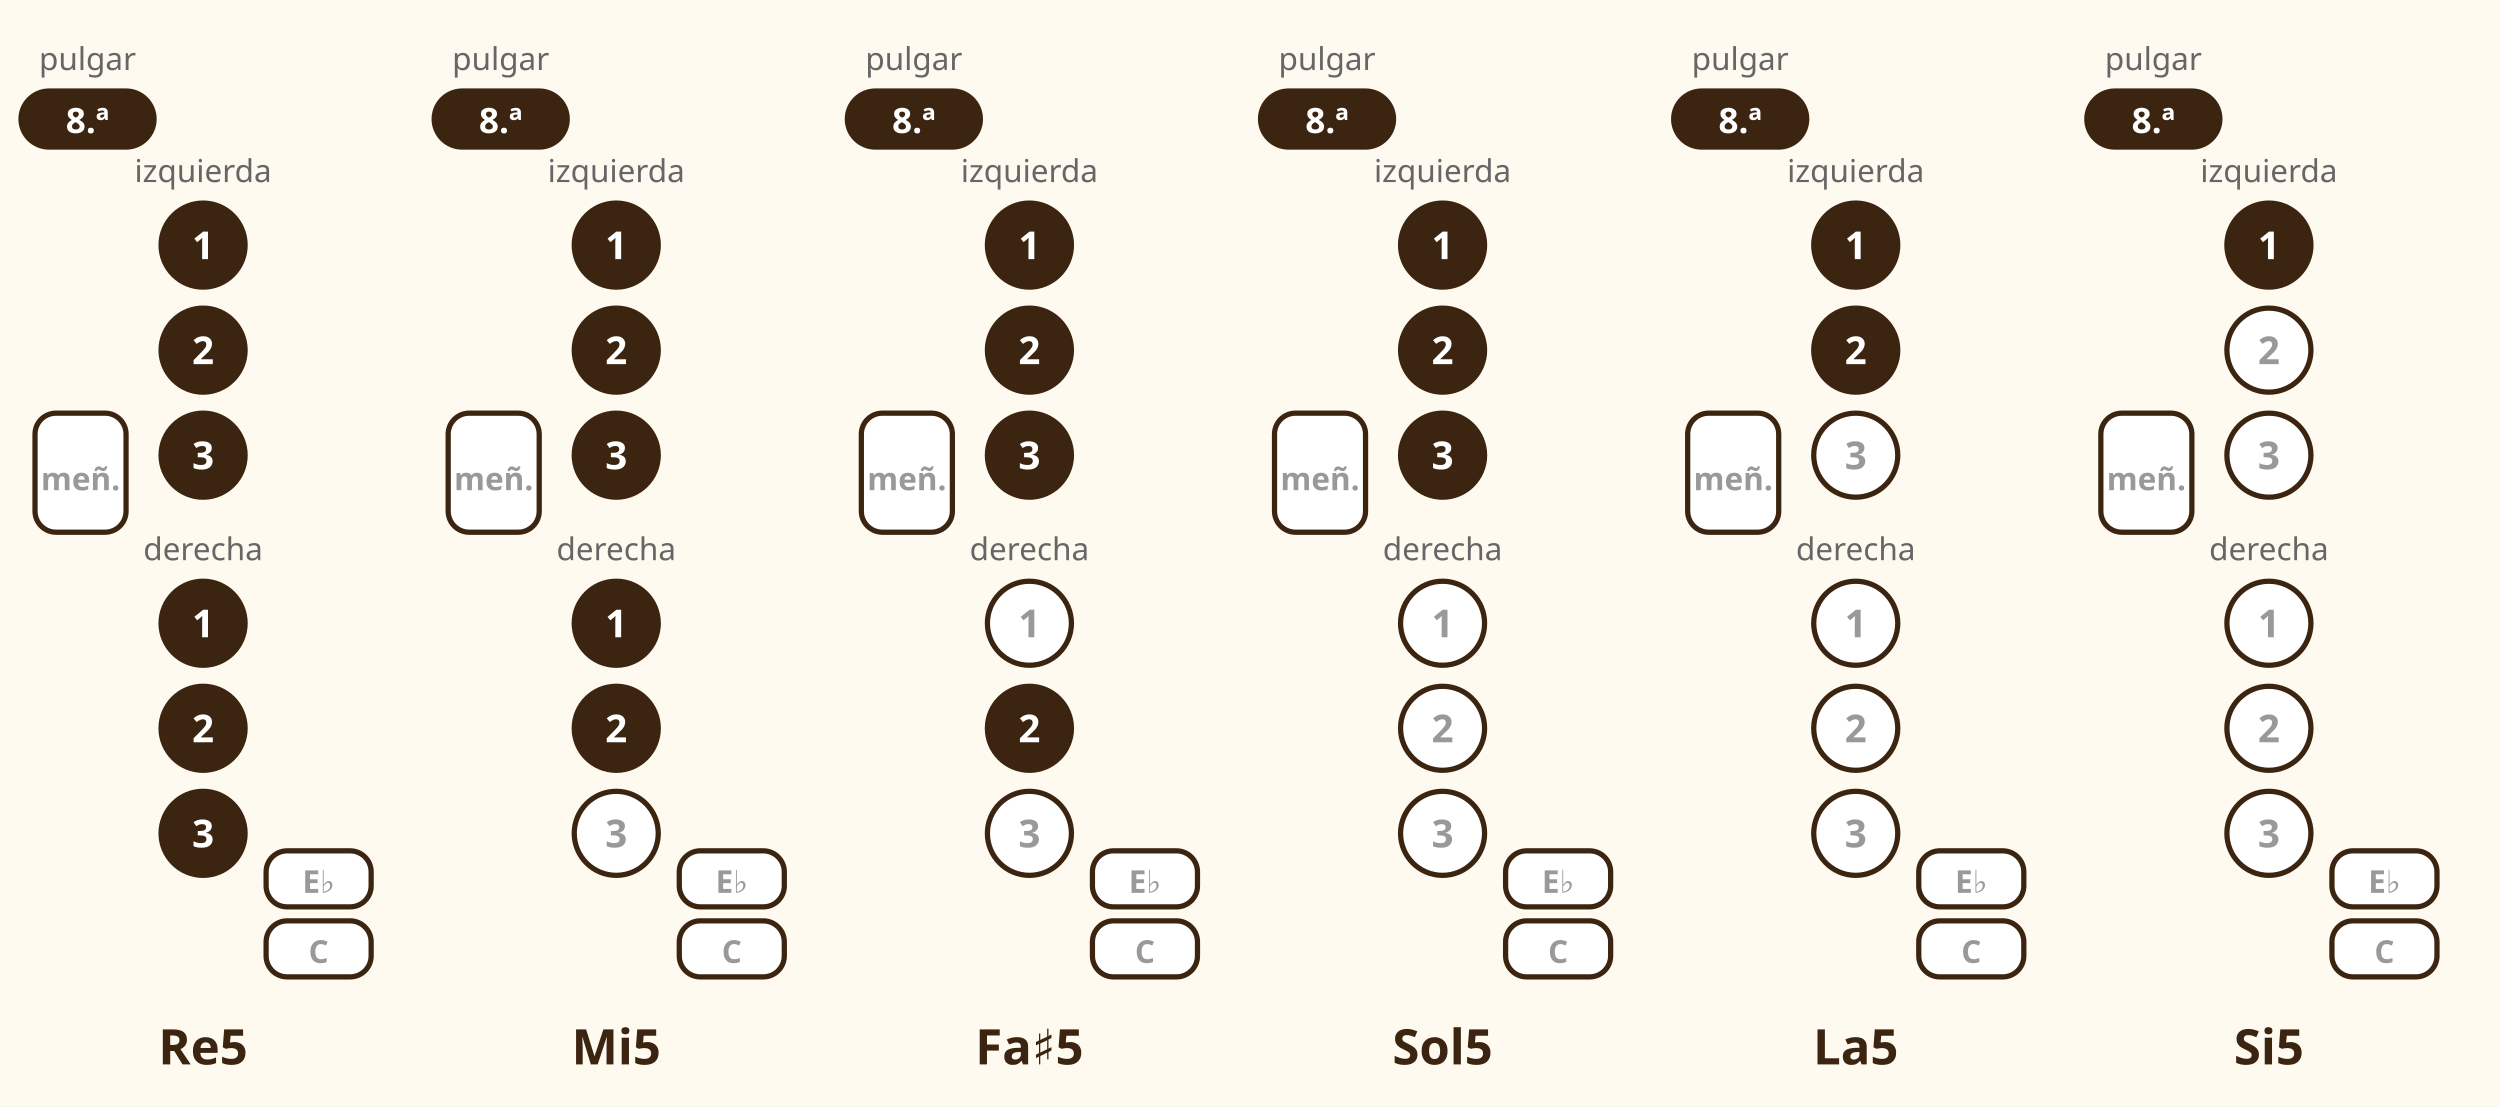
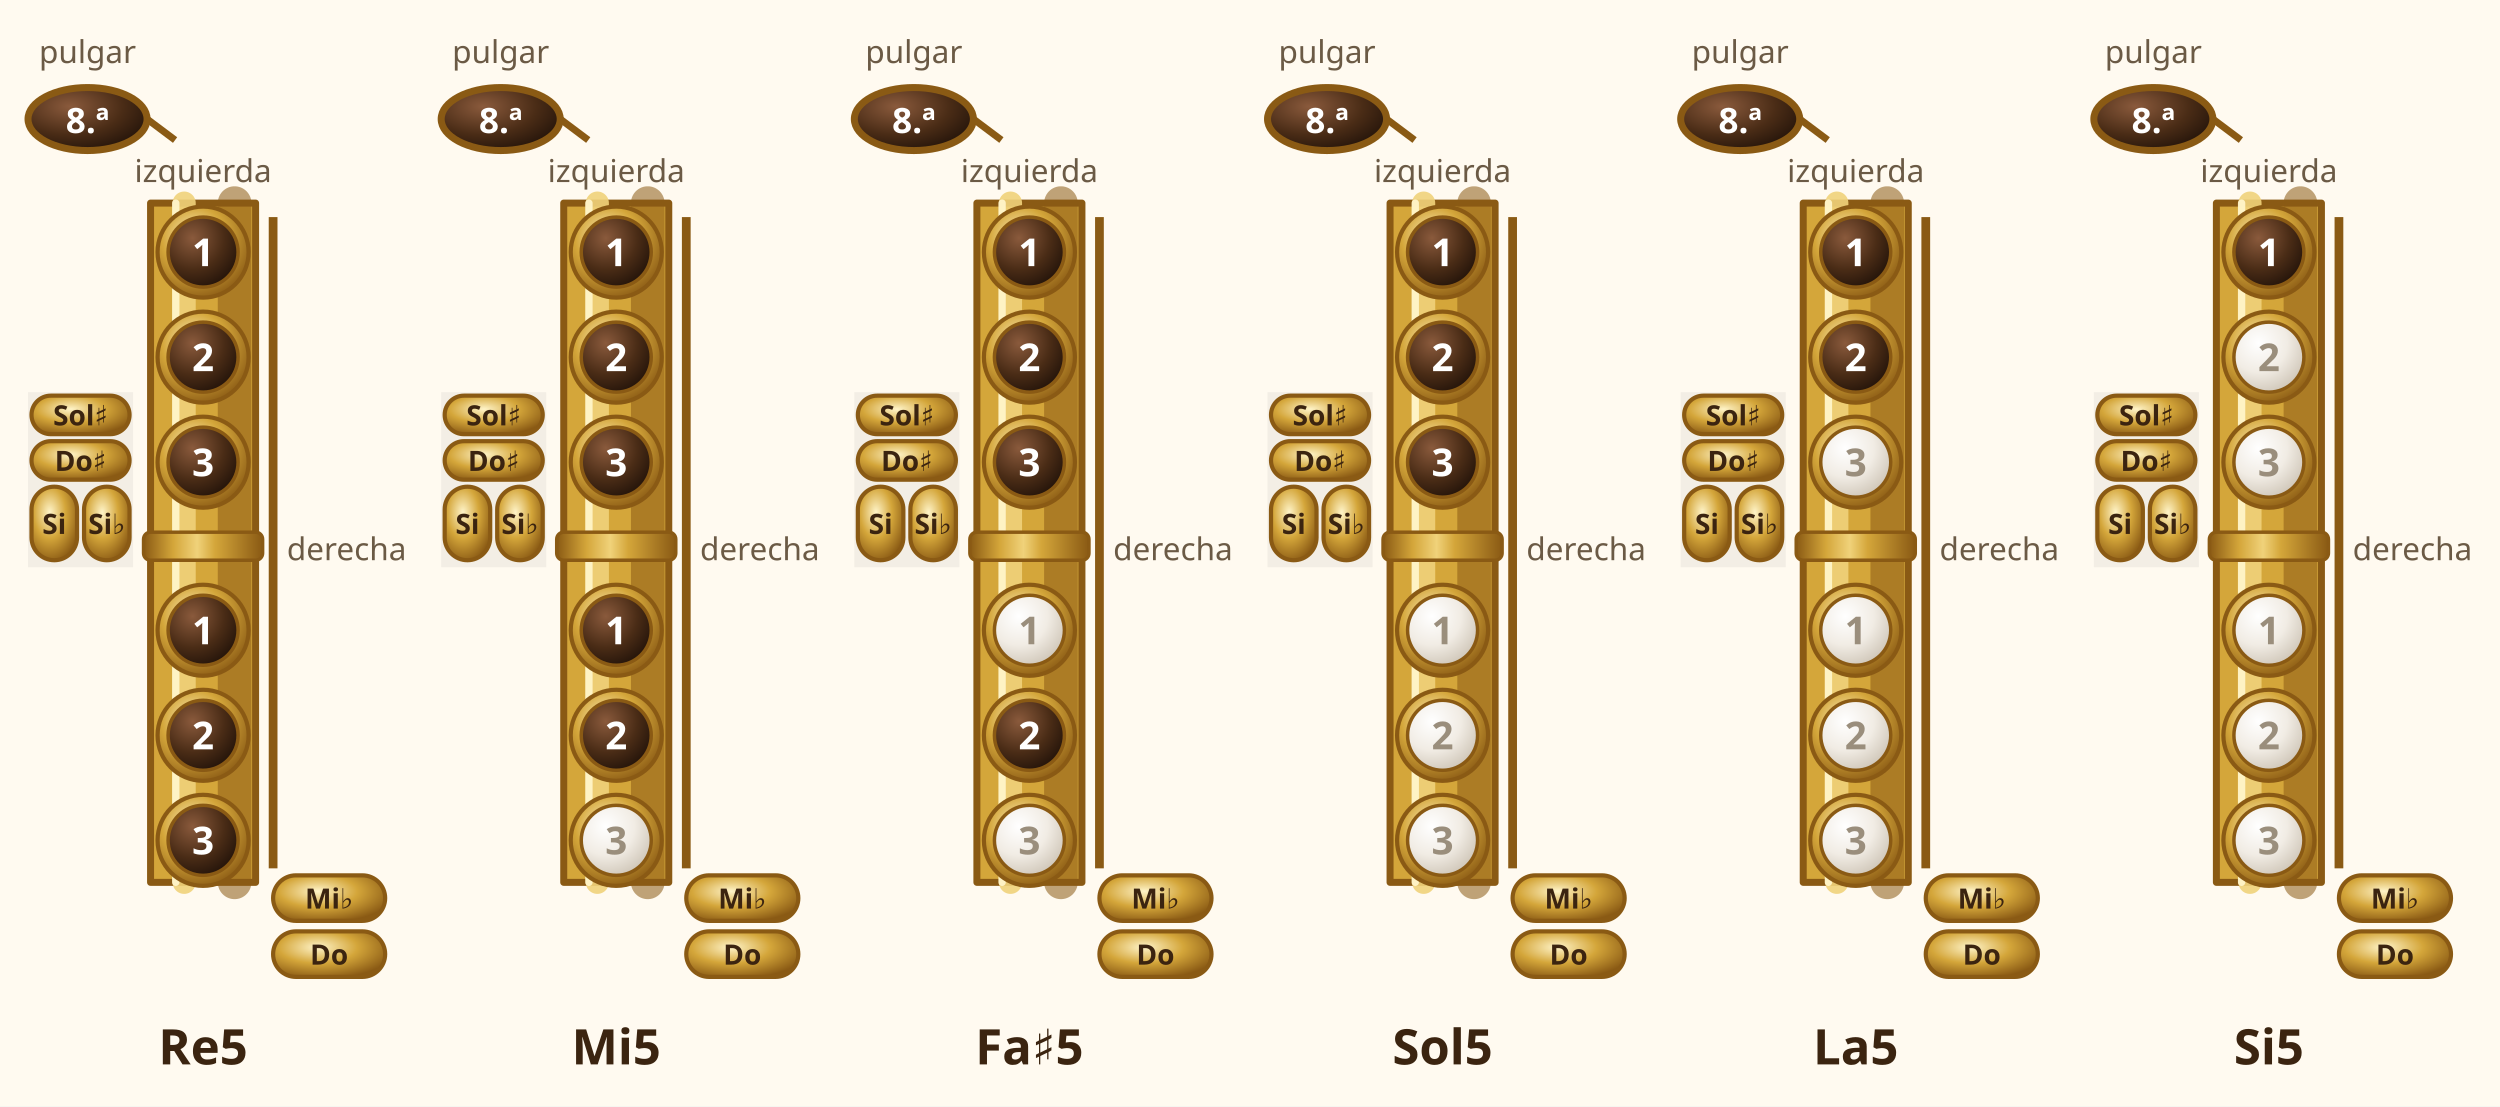
<svg xmlns="http://www.w3.org/2000/svg" viewBox="0 0 714 316" width="714" height="316" role="img" aria-label="Digitaciones de Re5, Mi5, Fa♯5, Sol5, La5 y Si5" font-family="Segoe UI,Tahoma,sans-serif">
+   <defs>
+     <linearGradient id="sxLaton" x1="0" y1="0" x2="1" y2="0">
+       <stop offset="0" stop-color="#8a5a14" />
+       <stop offset=".25" stop-color="#d4a63a" />
+       <stop offset=".45" stop-color="#f0d27a" />
+       <stop offset=".6" stop-color="#d4a63a" />
+       <stop offset="1" stop-color="#8a5a14" />
+     </linearGradient>
+     <radialGradient id="sxPerla" cx=".35" cy=".3" r=".75">
+       <stop offset="0" stop-color="#ffffff" />
+       <stop offset=".55" stop-color="#f1ece4" />
+       <stop offset="1" stop-color="#cfc6b8" />
+     </radialGradient>
+     <radialGradient id="sxPerlaOn" cx=".35" cy=".3" r=".75">
+       <stop offset="0" stop-color="#8a5a3c" />
+       <stop offset=".6" stop-color="#4a2c16" />
+       <stop offset="1" stop-color="#24140a" />
+     </radialGradient>
+     <radialGradient id="sxCazo" cx=".4" cy=".35" r=".7">
+       <stop offset="0" stop-color="#fff4c8" />
+       <stop offset=".5" stop-color="#d4a63a" />
+       <stop offset="1" stop-color="#8a5a14" />
+     </radialGradient>
+     <linearGradient id="sxBoq" x1="0" y1="0" x2="0" y2="1">
+       <stop offset="0" stop-color="#4a4540" />
+       <stop offset=".4" stop-color="#1d1a18" />
+       <stop offset="1" stop-color="#000" />
+     </linearGradient>
+     <linearGradient id="sxPlata" x1="0" y1="0" x2="0" y2="1">
+       <stop offset="0" stop-color="#f4f5f7" />
+       <stop offset=".5" stop-color="#c9ccd1" />
+       <stop offset="1" stop-color="#7c8189" />
+     </linearGradient>
+     <linearGradient id="sxFondo" x1="0" y1="0" x2="0" y2="1">
+       <stop offset="0" stop-color="#fffaf0" />
+       <stop offset="1" stop-color="#f6ecd8" />
+     </linearGradient>
+   </defs>
  <rect width="714" height="316" fill="#fffaf0" />
  <g transform="translate(0,0)">
-     <rect x="6" y="26" width="38" height="16" rx="8" fill="#3b2410" stroke="#3b2410" stroke-width="1.5" />
-     <text x="25" y="38" font-size="10" text-anchor="middle" fill="#ffffff" font-weight="700">8.ª</text>
-     <text x="25" y="20" font-size="9" text-anchor="middle" fill="#666">pulgar</text>
-     <circle cx="58" cy="70" r="12" fill="#3b2410" stroke="#3b2410" stroke-width="1.5" />
-     <text x="58" y="74" font-size="11" text-anchor="middle" fill="#ffffff" font-weight="700">1</text>
-     <circle cx="58" cy="100" r="12" fill="#3b2410" stroke="#3b2410" stroke-width="1.5" />
-     <text x="58" y="104" font-size="11" text-anchor="middle" fill="#ffffff" font-weight="700">2</text>
-     <circle cx="58" cy="130" r="12" fill="#3b2410" stroke="#3b2410" stroke-width="1.5" />
-     <text x="58" y="134" font-size="11" text-anchor="middle" fill="#ffffff" font-weight="700">3</text>
-     <text x="58" y="52" font-size="9" text-anchor="middle" fill="#666">izquierda</text>
-     <rect x="10" y="118" width="26" height="34" rx="6" fill="#ffffff" stroke="#3b2410" stroke-width="1.5" />
-     <text x="23" y="140" font-size="9" text-anchor="middle" fill="#999" font-weight="700">meñ.</text>
-     <circle cx="58" cy="178" r="12" fill="#3b2410" stroke="#3b2410" stroke-width="1.5" />
-     <text x="58" y="182" font-size="11" text-anchor="middle" fill="#ffffff" font-weight="700">1</text>
-     <circle cx="58" cy="208" r="12" fill="#3b2410" stroke="#3b2410" stroke-width="1.5" />
-     <text x="58" y="212" font-size="11" text-anchor="middle" fill="#ffffff" font-weight="700">2</text>
-     <circle cx="58" cy="238" r="12" fill="#3b2410" stroke="#3b2410" stroke-width="1.5" />
-     <text x="58" y="242" font-size="11" text-anchor="middle" fill="#ffffff" font-weight="700">3</text>
-     <text x="58" y="160" font-size="9" text-anchor="middle" fill="#666">derecha</text>
-     <rect x="76" y="243" width="30" height="16" rx="6" fill="#ffffff" stroke="#3b2410" stroke-width="1.5" />
-     <text x="91" y="255" font-size="9" text-anchor="middle" fill="#999" font-weight="700">E♭</text>
-     <rect x="76" y="263" width="30" height="16" rx="6" fill="#ffffff" stroke="#3b2410" stroke-width="1.5" />
-     <text x="91" y="275" font-size="9" text-anchor="middle" fill="#999" font-weight="700">C</text>
+     <path d="M43.0 58.0 L43.0 77.4 L43.0 96.8 L43.0 116.2 L43.0 135.6 L43.0 155.0 L43.0 174.4 L43.0 193.8 L43.0 213.2 L43.0 232.6 L43.0 252.0 L73.0 252.0 L73.0 232.6 L73.0 213.2 L73.0 193.8 L73.0 174.4 L73.0 155.0 L73.0 135.6 L73.0 116.2 L73.0 96.8 L73.0 77.4 L73.0 58.0 Z" fill="#d4a63a" stroke="#8a5a14" stroke-width="2" stroke-linejoin="round" />
+     <path d="M67.0 58.0 L67.0 77.4 L67.0 96.8 L67.0 116.2 L67.0 135.6 L67.0 155.0 L67.0 174.4 L67.0 193.8 L67.0 213.2 L67.0 232.6 L67.0 252.0" fill="none" stroke="#8a5a14" stroke-width="9.6" stroke-linecap="round" opacity="0.55" />
+     <path d="M52.6 58.0 L52.6 77.4 L52.6 96.8 L52.6 116.2 L52.6 135.6 L52.6 155.0 L52.6 174.4 L52.6 193.8 L52.6 213.2 L52.6 232.6 L52.6 252.0" fill="none" stroke="#f0d27a" stroke-width="6.6" stroke-linecap="round" opacity="0.9" />
+     <path d="M50.2 58.0 L50.2 77.4 L50.2 96.8 L50.2 116.2 L50.2 135.6 L50.2 155.0 L50.2 174.4 L50.2 193.8 L50.2 213.2 L50.2 232.6 L50.2 252.0" fill="none" stroke="#fff4c8" stroke-width="2.1" stroke-linecap="round" opacity="0.95" />
+     <line x1="78" y1="62" x2="78" y2="248" stroke="#8a5a14" stroke-width="2.5" />
+     <text x="25" y="18" font-size="9" text-anchor="middle" fill="#6b5a45">pulgar</text>
+     <ellipse cx="25" cy="34" rx="17" ry="9" fill="url(#sxPerlaOn)" stroke="#8a5a14" stroke-width="2" />
+     <text x="25" y="38" font-size="10" text-anchor="middle" fill="#fff" font-weight="700">8.ª</text>
+     <path d="M42 34 L50 40" stroke="#8a5a14" stroke-width="2" />
+     <text x="58" y="52" font-size="9" text-anchor="middle" fill="#6b5a45">izquierda</text>
+     <circle cx="58" cy="72" r="13" fill="url(#sxCazo)" stroke="#8a5a14" stroke-width="1.2" />
+     <circle cx="58" cy="72" r="10" fill="url(#sxPerlaOn)" stroke="#8a5a14" stroke-width="1" />
+     <text x="58" y="76" font-size="11" text-anchor="middle" fill="#fff" font-weight="700">1</text>
+     <circle cx="58" cy="102" r="13" fill="url(#sxCazo)" stroke="#8a5a14" stroke-width="1.2" />
+     <circle cx="58" cy="102" r="10" fill="url(#sxPerlaOn)" stroke="#8a5a14" stroke-width="1" />
+     <text x="58" y="106" font-size="11" text-anchor="middle" fill="#fff" font-weight="700">2</text>
+     <circle cx="58" cy="132" r="13" fill="url(#sxCazo)" stroke="#8a5a14" stroke-width="1.2" />
+     <circle cx="58" cy="132" r="10" fill="url(#sxPerlaOn)" stroke="#8a5a14" stroke-width="1" />
+     <text x="58" y="136" font-size="11" text-anchor="middle" fill="#fff" font-weight="700">3</text>
+     <path d="M8 112 L38 112 L38 162 L8 162 Z" fill="#000" opacity=".05" />
+     <rect x="9" y="113" width="28" height="11" rx="5.5" fill="url(#sxCazo)" stroke="#8a5a14" stroke-width="1.2" />
+     <text x="23.0" y="121.5" font-size="8" text-anchor="middle" fill="#3b2410" font-weight="700">Sol♯</text>
+     <rect x="9" y="126" width="28" height="11" rx="5.5" fill="url(#sxCazo)" stroke="#8a5a14" stroke-width="1.2" />
+     <text x="23.0" y="134.5" font-size="8" text-anchor="middle" fill="#3b2410" font-weight="700">Do♯</text>
+     <rect x="9" y="139" width="13" height="21" rx="6.5" fill="url(#sxCazo)" stroke="#8a5a14" stroke-width="1.2" />
+     <text x="15.5" y="152.5" font-size="8" text-anchor="middle" fill="#3b2410" font-weight="700">Si</text>
+     <rect x="24" y="139" width="13" height="21" rx="6.5" fill="url(#sxCazo)" stroke="#8a5a14" stroke-width="1.2" />
+     <text x="30.5" y="152.5" font-size="8" text-anchor="middle" fill="#3b2410" font-weight="700">Si♭</text>
+     <rect x="41" y="152" width="34" height="8" rx="2" fill="url(#sxLaton)" stroke="#8a5a14" />
+     <text x="99" y="160" font-size="9" text-anchor="middle" fill="#6b5a45">derecha</text>
+     <circle cx="58" cy="180" r="13" fill="url(#sxCazo)" stroke="#8a5a14" stroke-width="1.2" />
+     <circle cx="58" cy="180" r="10" fill="url(#sxPerlaOn)" stroke="#8a5a14" stroke-width="1" />
+     <text x="58" y="184" font-size="11" text-anchor="middle" fill="#fff" font-weight="700">1</text>
+     <circle cx="58" cy="210" r="13" fill="url(#sxCazo)" stroke="#8a5a14" stroke-width="1.2" />
+     <circle cx="58" cy="210" r="10" fill="url(#sxPerlaOn)" stroke="#8a5a14" stroke-width="1" />
+     <text x="58" y="214" font-size="11" text-anchor="middle" fill="#fff" font-weight="700">2</text>
+     <circle cx="58" cy="240" r="13" fill="url(#sxCazo)" stroke="#8a5a14" stroke-width="1.2" />
+     <circle cx="58" cy="240" r="10" fill="url(#sxPerlaOn)" stroke="#8a5a14" stroke-width="1" />
+     <text x="58" y="244" font-size="11" text-anchor="middle" fill="#fff" font-weight="700">3</text>
+     <rect x="78" y="250" width="32" height="13" rx="6.5" fill="url(#sxCazo)" stroke="#8a5a14" stroke-width="1.2" />
+     <text x="94.0" y="259.5" font-size="8" text-anchor="middle" fill="#3b2410" font-weight="700">Mi♭</text>
+     <rect x="78" y="266" width="32" height="13" rx="6.5" fill="url(#sxCazo)" stroke="#8a5a14" stroke-width="1.2" />
+     <text x="94.0" y="275.5" font-size="8" text-anchor="middle" fill="#3b2410" font-weight="700">Do</text>
    <text x="58" y="304" font-size="14" text-anchor="middle" fill="#3b2410" font-weight="700">Re5</text>
  </g>
  <g transform="translate(118,0)">
-     <rect x="6" y="26" width="38" height="16" rx="8" fill="#3b2410" stroke="#3b2410" stroke-width="1.5" />
-     <text x="25" y="38" font-size="10" text-anchor="middle" fill="#ffffff" font-weight="700">8.ª</text>
-     <text x="25" y="20" font-size="9" text-anchor="middle" fill="#666">pulgar</text>
-     <circle cx="58" cy="70" r="12" fill="#3b2410" stroke="#3b2410" stroke-width="1.5" />
-     <text x="58" y="74" font-size="11" text-anchor="middle" fill="#ffffff" font-weight="700">1</text>
-     <circle cx="58" cy="100" r="12" fill="#3b2410" stroke="#3b2410" stroke-width="1.5" />
-     <text x="58" y="104" font-size="11" text-anchor="middle" fill="#ffffff" font-weight="700">2</text>
-     <circle cx="58" cy="130" r="12" fill="#3b2410" stroke="#3b2410" stroke-width="1.5" />
-     <text x="58" y="134" font-size="11" text-anchor="middle" fill="#ffffff" font-weight="700">3</text>
-     <text x="58" y="52" font-size="9" text-anchor="middle" fill="#666">izquierda</text>
-     <rect x="10" y="118" width="26" height="34" rx="6" fill="#ffffff" stroke="#3b2410" stroke-width="1.5" />
-     <text x="23" y="140" font-size="9" text-anchor="middle" fill="#999" font-weight="700">meñ.</text>
-     <circle cx="58" cy="178" r="12" fill="#3b2410" stroke="#3b2410" stroke-width="1.5" />
-     <text x="58" y="182" font-size="11" text-anchor="middle" fill="#ffffff" font-weight="700">1</text>
-     <circle cx="58" cy="208" r="12" fill="#3b2410" stroke="#3b2410" stroke-width="1.5" />
-     <text x="58" y="212" font-size="11" text-anchor="middle" fill="#ffffff" font-weight="700">2</text>
-     <circle cx="58" cy="238" r="12" fill="#ffffff" stroke="#3b2410" stroke-width="1.5" />
-     <text x="58" y="242" font-size="11" text-anchor="middle" fill="#999" font-weight="700">3</text>
-     <text x="58" y="160" font-size="9" text-anchor="middle" fill="#666">derecha</text>
-     <rect x="76" y="243" width="30" height="16" rx="6" fill="#ffffff" stroke="#3b2410" stroke-width="1.5" />
-     <text x="91" y="255" font-size="9" text-anchor="middle" fill="#999" font-weight="700">E♭</text>
-     <rect x="76" y="263" width="30" height="16" rx="6" fill="#ffffff" stroke="#3b2410" stroke-width="1.5" />
-     <text x="91" y="275" font-size="9" text-anchor="middle" fill="#999" font-weight="700">C</text>
+     <path d="M43.0 58.0 L43.0 77.4 L43.0 96.8 L43.0 116.2 L43.0 135.6 L43.0 155.0 L43.0 174.4 L43.0 193.8 L43.0 213.2 L43.0 232.6 L43.0 252.0 L73.0 252.0 L73.0 232.6 L73.0 213.2 L73.0 193.8 L73.0 174.4 L73.0 155.0 L73.0 135.6 L73.0 116.2 L73.0 96.8 L73.0 77.4 L73.0 58.0 Z" fill="#d4a63a" stroke="#8a5a14" stroke-width="2" stroke-linejoin="round" />
+     <path d="M67.0 58.0 L67.0 77.4 L67.0 96.8 L67.0 116.2 L67.0 135.6 L67.0 155.0 L67.0 174.4 L67.0 193.8 L67.0 213.2 L67.0 232.6 L67.0 252.0" fill="none" stroke="#8a5a14" stroke-width="9.6" stroke-linecap="round" opacity="0.55" />
+     <path d="M52.6 58.0 L52.6 77.4 L52.6 96.8 L52.6 116.2 L52.6 135.6 L52.6 155.0 L52.6 174.4 L52.6 193.8 L52.6 213.2 L52.6 232.6 L52.6 252.0" fill="none" stroke="#f0d27a" stroke-width="6.6" stroke-linecap="round" opacity="0.9" />
+     <path d="M50.2 58.0 L50.2 77.4 L50.2 96.8 L50.2 116.2 L50.2 135.6 L50.2 155.0 L50.2 174.4 L50.2 193.8 L50.2 213.2 L50.2 232.6 L50.2 252.0" fill="none" stroke="#fff4c8" stroke-width="2.1" stroke-linecap="round" opacity="0.95" />
+     <line x1="78" y1="62" x2="78" y2="248" stroke="#8a5a14" stroke-width="2.5" />
+     <text x="25" y="18" font-size="9" text-anchor="middle" fill="#6b5a45">pulgar</text>
+     <ellipse cx="25" cy="34" rx="17" ry="9" fill="url(#sxPerlaOn)" stroke="#8a5a14" stroke-width="2" />
+     <text x="25" y="38" font-size="10" text-anchor="middle" fill="#fff" font-weight="700">8.ª</text>
+     <path d="M42 34 L50 40" stroke="#8a5a14" stroke-width="2" />
+     <text x="58" y="52" font-size="9" text-anchor="middle" fill="#6b5a45">izquierda</text>
+     <circle cx="58" cy="72" r="13" fill="url(#sxCazo)" stroke="#8a5a14" stroke-width="1.2" />
+     <circle cx="58" cy="72" r="10" fill="url(#sxPerlaOn)" stroke="#8a5a14" stroke-width="1" />
+     <text x="58" y="76" font-size="11" text-anchor="middle" fill="#fff" font-weight="700">1</text>
+     <circle cx="58" cy="102" r="13" fill="url(#sxCazo)" stroke="#8a5a14" stroke-width="1.2" />
+     <circle cx="58" cy="102" r="10" fill="url(#sxPerlaOn)" stroke="#8a5a14" stroke-width="1" />
+     <text x="58" y="106" font-size="11" text-anchor="middle" fill="#fff" font-weight="700">2</text>
+     <circle cx="58" cy="132" r="13" fill="url(#sxCazo)" stroke="#8a5a14" stroke-width="1.2" />
+     <circle cx="58" cy="132" r="10" fill="url(#sxPerlaOn)" stroke="#8a5a14" stroke-width="1" />
+     <text x="58" y="136" font-size="11" text-anchor="middle" fill="#fff" font-weight="700">3</text>
+     <path d="M8 112 L38 112 L38 162 L8 162 Z" fill="#000" opacity=".05" />
+     <rect x="9" y="113" width="28" height="11" rx="5.5" fill="url(#sxCazo)" stroke="#8a5a14" stroke-width="1.2" />
+     <text x="23.0" y="121.5" font-size="8" text-anchor="middle" fill="#3b2410" font-weight="700">Sol♯</text>
+     <rect x="9" y="126" width="28" height="11" rx="5.5" fill="url(#sxCazo)" stroke="#8a5a14" stroke-width="1.2" />
+     <text x="23.0" y="134.5" font-size="8" text-anchor="middle" fill="#3b2410" font-weight="700">Do♯</text>
+     <rect x="9" y="139" width="13" height="21" rx="6.5" fill="url(#sxCazo)" stroke="#8a5a14" stroke-width="1.2" />
+     <text x="15.5" y="152.5" font-size="8" text-anchor="middle" fill="#3b2410" font-weight="700">Si</text>
+     <rect x="24" y="139" width="13" height="21" rx="6.5" fill="url(#sxCazo)" stroke="#8a5a14" stroke-width="1.2" />
+     <text x="30.5" y="152.5" font-size="8" text-anchor="middle" fill="#3b2410" font-weight="700">Si♭</text>
+     <rect x="41" y="152" width="34" height="8" rx="2" fill="url(#sxLaton)" stroke="#8a5a14" />
+     <text x="99" y="160" font-size="9" text-anchor="middle" fill="#6b5a45">derecha</text>
+     <circle cx="58" cy="180" r="13" fill="url(#sxCazo)" stroke="#8a5a14" stroke-width="1.2" />
+     <circle cx="58" cy="180" r="10" fill="url(#sxPerlaOn)" stroke="#8a5a14" stroke-width="1" />
+     <text x="58" y="184" font-size="11" text-anchor="middle" fill="#fff" font-weight="700">1</text>
+     <circle cx="58" cy="210" r="13" fill="url(#sxCazo)" stroke="#8a5a14" stroke-width="1.2" />
+     <circle cx="58" cy="210" r="10" fill="url(#sxPerlaOn)" stroke="#8a5a14" stroke-width="1" />
+     <text x="58" y="214" font-size="11" text-anchor="middle" fill="#fff" font-weight="700">2</text>
+     <circle cx="58" cy="240" r="13" fill="url(#sxCazo)" stroke="#8a5a14" stroke-width="1.2" />
+     <circle cx="58" cy="240" r="10" fill="url(#sxPerla)" stroke="#8a5a14" stroke-width="1" />
+     <text x="58" y="244" font-size="11" text-anchor="middle" fill="#9a8e7c" font-weight="700">3</text>
+     <rect x="78" y="250" width="32" height="13" rx="6.5" fill="url(#sxCazo)" stroke="#8a5a14" stroke-width="1.2" />
+     <text x="94.0" y="259.5" font-size="8" text-anchor="middle" fill="#3b2410" font-weight="700">Mi♭</text>
+     <rect x="78" y="266" width="32" height="13" rx="6.5" fill="url(#sxCazo)" stroke="#8a5a14" stroke-width="1.2" />
+     <text x="94.0" y="275.5" font-size="8" text-anchor="middle" fill="#3b2410" font-weight="700">Do</text>
    <text x="58" y="304" font-size="14" text-anchor="middle" fill="#3b2410" font-weight="700">Mi5</text>
  </g>
  <g transform="translate(236,0)">
-     <rect x="6" y="26" width="38" height="16" rx="8" fill="#3b2410" stroke="#3b2410" stroke-width="1.5" />
-     <text x="25" y="38" font-size="10" text-anchor="middle" fill="#ffffff" font-weight="700">8.ª</text>
-     <text x="25" y="20" font-size="9" text-anchor="middle" fill="#666">pulgar</text>
-     <circle cx="58" cy="70" r="12" fill="#3b2410" stroke="#3b2410" stroke-width="1.5" />
-     <text x="58" y="74" font-size="11" text-anchor="middle" fill="#ffffff" font-weight="700">1</text>
-     <circle cx="58" cy="100" r="12" fill="#3b2410" stroke="#3b2410" stroke-width="1.5" />
-     <text x="58" y="104" font-size="11" text-anchor="middle" fill="#ffffff" font-weight="700">2</text>
-     <circle cx="58" cy="130" r="12" fill="#3b2410" stroke="#3b2410" stroke-width="1.5" />
-     <text x="58" y="134" font-size="11" text-anchor="middle" fill="#ffffff" font-weight="700">3</text>
-     <text x="58" y="52" font-size="9" text-anchor="middle" fill="#666">izquierda</text>
-     <rect x="10" y="118" width="26" height="34" rx="6" fill="#ffffff" stroke="#3b2410" stroke-width="1.5" />
-     <text x="23" y="140" font-size="9" text-anchor="middle" fill="#999" font-weight="700">meñ.</text>
-     <circle cx="58" cy="178" r="12" fill="#ffffff" stroke="#3b2410" stroke-width="1.5" />
-     <text x="58" y="182" font-size="11" text-anchor="middle" fill="#999" font-weight="700">1</text>
-     <circle cx="58" cy="208" r="12" fill="#3b2410" stroke="#3b2410" stroke-width="1.5" />
-     <text x="58" y="212" font-size="11" text-anchor="middle" fill="#ffffff" font-weight="700">2</text>
-     <circle cx="58" cy="238" r="12" fill="#ffffff" stroke="#3b2410" stroke-width="1.5" />
-     <text x="58" y="242" font-size="11" text-anchor="middle" fill="#999" font-weight="700">3</text>
-     <text x="58" y="160" font-size="9" text-anchor="middle" fill="#666">derecha</text>
-     <rect x="76" y="243" width="30" height="16" rx="6" fill="#ffffff" stroke="#3b2410" stroke-width="1.5" />
-     <text x="91" y="255" font-size="9" text-anchor="middle" fill="#999" font-weight="700">E♭</text>
-     <rect x="76" y="263" width="30" height="16" rx="6" fill="#ffffff" stroke="#3b2410" stroke-width="1.5" />
-     <text x="91" y="275" font-size="9" text-anchor="middle" fill="#999" font-weight="700">C</text>
+     <path d="M43.0 58.0 L43.0 77.4 L43.0 96.8 L43.0 116.2 L43.0 135.6 L43.0 155.0 L43.0 174.4 L43.0 193.8 L43.0 213.2 L43.0 232.6 L43.0 252.0 L73.0 252.0 L73.0 232.6 L73.0 213.2 L73.0 193.8 L73.0 174.4 L73.0 155.0 L73.0 135.6 L73.0 116.2 L73.0 96.8 L73.0 77.4 L73.0 58.0 Z" fill="#d4a63a" stroke="#8a5a14" stroke-width="2" stroke-linejoin="round" />
+     <path d="M67.0 58.0 L67.0 77.4 L67.0 96.8 L67.0 116.2 L67.0 135.6 L67.0 155.0 L67.0 174.4 L67.0 193.8 L67.0 213.2 L67.0 232.6 L67.0 252.0" fill="none" stroke="#8a5a14" stroke-width="9.6" stroke-linecap="round" opacity="0.55" />
+     <path d="M52.6 58.0 L52.6 77.4 L52.6 96.8 L52.6 116.2 L52.6 135.6 L52.6 155.0 L52.6 174.4 L52.6 193.8 L52.6 213.2 L52.6 232.6 L52.6 252.0" fill="none" stroke="#f0d27a" stroke-width="6.6" stroke-linecap="round" opacity="0.9" />
+     <path d="M50.2 58.0 L50.2 77.4 L50.2 96.8 L50.2 116.2 L50.2 135.6 L50.2 155.0 L50.2 174.4 L50.2 193.8 L50.2 213.2 L50.2 232.6 L50.2 252.0" fill="none" stroke="#fff4c8" stroke-width="2.1" stroke-linecap="round" opacity="0.95" />
+     <line x1="78" y1="62" x2="78" y2="248" stroke="#8a5a14" stroke-width="2.5" />
+     <text x="25" y="18" font-size="9" text-anchor="middle" fill="#6b5a45">pulgar</text>
+     <ellipse cx="25" cy="34" rx="17" ry="9" fill="url(#sxPerlaOn)" stroke="#8a5a14" stroke-width="2" />
+     <text x="25" y="38" font-size="10" text-anchor="middle" fill="#fff" font-weight="700">8.ª</text>
+     <path d="M42 34 L50 40" stroke="#8a5a14" stroke-width="2" />
+     <text x="58" y="52" font-size="9" text-anchor="middle" fill="#6b5a45">izquierda</text>
+     <circle cx="58" cy="72" r="13" fill="url(#sxCazo)" stroke="#8a5a14" stroke-width="1.2" />
+     <circle cx="58" cy="72" r="10" fill="url(#sxPerlaOn)" stroke="#8a5a14" stroke-width="1" />
+     <text x="58" y="76" font-size="11" text-anchor="middle" fill="#fff" font-weight="700">1</text>
+     <circle cx="58" cy="102" r="13" fill="url(#sxCazo)" stroke="#8a5a14" stroke-width="1.2" />
+     <circle cx="58" cy="102" r="10" fill="url(#sxPerlaOn)" stroke="#8a5a14" stroke-width="1" />
+     <text x="58" y="106" font-size="11" text-anchor="middle" fill="#fff" font-weight="700">2</text>
+     <circle cx="58" cy="132" r="13" fill="url(#sxCazo)" stroke="#8a5a14" stroke-width="1.2" />
+     <circle cx="58" cy="132" r="10" fill="url(#sxPerlaOn)" stroke="#8a5a14" stroke-width="1" />
+     <text x="58" y="136" font-size="11" text-anchor="middle" fill="#fff" font-weight="700">3</text>
+     <path d="M8 112 L38 112 L38 162 L8 162 Z" fill="#000" opacity=".05" />
+     <rect x="9" y="113" width="28" height="11" rx="5.5" fill="url(#sxCazo)" stroke="#8a5a14" stroke-width="1.2" />
+     <text x="23.0" y="121.5" font-size="8" text-anchor="middle" fill="#3b2410" font-weight="700">Sol♯</text>
+     <rect x="9" y="126" width="28" height="11" rx="5.5" fill="url(#sxCazo)" stroke="#8a5a14" stroke-width="1.2" />
+     <text x="23.0" y="134.5" font-size="8" text-anchor="middle" fill="#3b2410" font-weight="700">Do♯</text>
+     <rect x="9" y="139" width="13" height="21" rx="6.5" fill="url(#sxCazo)" stroke="#8a5a14" stroke-width="1.2" />
+     <text x="15.5" y="152.5" font-size="8" text-anchor="middle" fill="#3b2410" font-weight="700">Si</text>
+     <rect x="24" y="139" width="13" height="21" rx="6.5" fill="url(#sxCazo)" stroke="#8a5a14" stroke-width="1.2" />
+     <text x="30.5" y="152.5" font-size="8" text-anchor="middle" fill="#3b2410" font-weight="700">Si♭</text>
+     <rect x="41" y="152" width="34" height="8" rx="2" fill="url(#sxLaton)" stroke="#8a5a14" />
+     <text x="99" y="160" font-size="9" text-anchor="middle" fill="#6b5a45">derecha</text>
+     <circle cx="58" cy="180" r="13" fill="url(#sxCazo)" stroke="#8a5a14" stroke-width="1.2" />
+     <circle cx="58" cy="180" r="10" fill="url(#sxPerla)" stroke="#8a5a14" stroke-width="1" />
+     <text x="58" y="184" font-size="11" text-anchor="middle" fill="#9a8e7c" font-weight="700">1</text>
+     <circle cx="58" cy="210" r="13" fill="url(#sxCazo)" stroke="#8a5a14" stroke-width="1.2" />
+     <circle cx="58" cy="210" r="10" fill="url(#sxPerlaOn)" stroke="#8a5a14" stroke-width="1" />
+     <text x="58" y="214" font-size="11" text-anchor="middle" fill="#fff" font-weight="700">2</text>
+     <circle cx="58" cy="240" r="13" fill="url(#sxCazo)" stroke="#8a5a14" stroke-width="1.2" />
+     <circle cx="58" cy="240" r="10" fill="url(#sxPerla)" stroke="#8a5a14" stroke-width="1" />
+     <text x="58" y="244" font-size="11" text-anchor="middle" fill="#9a8e7c" font-weight="700">3</text>
+     <rect x="78" y="250" width="32" height="13" rx="6.5" fill="url(#sxCazo)" stroke="#8a5a14" stroke-width="1.2" />
+     <text x="94.0" y="259.5" font-size="8" text-anchor="middle" fill="#3b2410" font-weight="700">Mi♭</text>
+     <rect x="78" y="266" width="32" height="13" rx="6.5" fill="url(#sxCazo)" stroke="#8a5a14" stroke-width="1.2" />
+     <text x="94.0" y="275.5" font-size="8" text-anchor="middle" fill="#3b2410" font-weight="700">Do</text>
    <text x="58" y="304" font-size="14" text-anchor="middle" fill="#3b2410" font-weight="700">Fa♯5</text>
  </g>
  <g transform="translate(354,0)">
-     <rect x="6" y="26" width="38" height="16" rx="8" fill="#3b2410" stroke="#3b2410" stroke-width="1.5" />
-     <text x="25" y="38" font-size="10" text-anchor="middle" fill="#ffffff" font-weight="700">8.ª</text>
-     <text x="25" y="20" font-size="9" text-anchor="middle" fill="#666">pulgar</text>
-     <circle cx="58" cy="70" r="12" fill="#3b2410" stroke="#3b2410" stroke-width="1.5" />
-     <text x="58" y="74" font-size="11" text-anchor="middle" fill="#ffffff" font-weight="700">1</text>
-     <circle cx="58" cy="100" r="12" fill="#3b2410" stroke="#3b2410" stroke-width="1.5" />
-     <text x="58" y="104" font-size="11" text-anchor="middle" fill="#ffffff" font-weight="700">2</text>
-     <circle cx="58" cy="130" r="12" fill="#3b2410" stroke="#3b2410" stroke-width="1.5" />
-     <text x="58" y="134" font-size="11" text-anchor="middle" fill="#ffffff" font-weight="700">3</text>
-     <text x="58" y="52" font-size="9" text-anchor="middle" fill="#666">izquierda</text>
-     <rect x="10" y="118" width="26" height="34" rx="6" fill="#ffffff" stroke="#3b2410" stroke-width="1.5" />
-     <text x="23" y="140" font-size="9" text-anchor="middle" fill="#999" font-weight="700">meñ.</text>
-     <circle cx="58" cy="178" r="12" fill="#ffffff" stroke="#3b2410" stroke-width="1.5" />
-     <text x="58" y="182" font-size="11" text-anchor="middle" fill="#999" font-weight="700">1</text>
-     <circle cx="58" cy="208" r="12" fill="#ffffff" stroke="#3b2410" stroke-width="1.5" />
-     <text x="58" y="212" font-size="11" text-anchor="middle" fill="#999" font-weight="700">2</text>
-     <circle cx="58" cy="238" r="12" fill="#ffffff" stroke="#3b2410" stroke-width="1.5" />
-     <text x="58" y="242" font-size="11" text-anchor="middle" fill="#999" font-weight="700">3</text>
-     <text x="58" y="160" font-size="9" text-anchor="middle" fill="#666">derecha</text>
-     <rect x="76" y="243" width="30" height="16" rx="6" fill="#ffffff" stroke="#3b2410" stroke-width="1.5" />
-     <text x="91" y="255" font-size="9" text-anchor="middle" fill="#999" font-weight="700">E♭</text>
-     <rect x="76" y="263" width="30" height="16" rx="6" fill="#ffffff" stroke="#3b2410" stroke-width="1.5" />
-     <text x="91" y="275" font-size="9" text-anchor="middle" fill="#999" font-weight="700">C</text>
+     <path d="M43.0 58.0 L43.0 77.4 L43.0 96.8 L43.0 116.2 L43.0 135.6 L43.0 155.0 L43.0 174.4 L43.0 193.8 L43.0 213.2 L43.0 232.6 L43.0 252.0 L73.0 252.0 L73.0 232.6 L73.0 213.2 L73.0 193.8 L73.0 174.4 L73.0 155.0 L73.0 135.6 L73.0 116.2 L73.0 96.8 L73.0 77.4 L73.0 58.0 Z" fill="#d4a63a" stroke="#8a5a14" stroke-width="2" stroke-linejoin="round" />
+     <path d="M67.0 58.0 L67.0 77.4 L67.0 96.8 L67.0 116.2 L67.0 135.6 L67.0 155.0 L67.0 174.4 L67.0 193.8 L67.0 213.2 L67.0 232.6 L67.0 252.0" fill="none" stroke="#8a5a14" stroke-width="9.6" stroke-linecap="round" opacity="0.55" />
+     <path d="M52.6 58.0 L52.6 77.4 L52.6 96.8 L52.6 116.2 L52.6 135.6 L52.6 155.0 L52.6 174.4 L52.6 193.8 L52.6 213.2 L52.6 232.6 L52.6 252.0" fill="none" stroke="#f0d27a" stroke-width="6.6" stroke-linecap="round" opacity="0.9" />
+     <path d="M50.2 58.0 L50.2 77.4 L50.2 96.8 L50.2 116.2 L50.2 135.6 L50.2 155.0 L50.2 174.4 L50.2 193.8 L50.2 213.2 L50.2 232.6 L50.2 252.0" fill="none" stroke="#fff4c8" stroke-width="2.1" stroke-linecap="round" opacity="0.95" />
+     <line x1="78" y1="62" x2="78" y2="248" stroke="#8a5a14" stroke-width="2.5" />
+     <text x="25" y="18" font-size="9" text-anchor="middle" fill="#6b5a45">pulgar</text>
+     <ellipse cx="25" cy="34" rx="17" ry="9" fill="url(#sxPerlaOn)" stroke="#8a5a14" stroke-width="2" />
+     <text x="25" y="38" font-size="10" text-anchor="middle" fill="#fff" font-weight="700">8.ª</text>
+     <path d="M42 34 L50 40" stroke="#8a5a14" stroke-width="2" />
+     <text x="58" y="52" font-size="9" text-anchor="middle" fill="#6b5a45">izquierda</text>
+     <circle cx="58" cy="72" r="13" fill="url(#sxCazo)" stroke="#8a5a14" stroke-width="1.2" />
+     <circle cx="58" cy="72" r="10" fill="url(#sxPerlaOn)" stroke="#8a5a14" stroke-width="1" />
+     <text x="58" y="76" font-size="11" text-anchor="middle" fill="#fff" font-weight="700">1</text>
+     <circle cx="58" cy="102" r="13" fill="url(#sxCazo)" stroke="#8a5a14" stroke-width="1.2" />
+     <circle cx="58" cy="102" r="10" fill="url(#sxPerlaOn)" stroke="#8a5a14" stroke-width="1" />
+     <text x="58" y="106" font-size="11" text-anchor="middle" fill="#fff" font-weight="700">2</text>
+     <circle cx="58" cy="132" r="13" fill="url(#sxCazo)" stroke="#8a5a14" stroke-width="1.2" />
+     <circle cx="58" cy="132" r="10" fill="url(#sxPerlaOn)" stroke="#8a5a14" stroke-width="1" />
+     <text x="58" y="136" font-size="11" text-anchor="middle" fill="#fff" font-weight="700">3</text>
+     <path d="M8 112 L38 112 L38 162 L8 162 Z" fill="#000" opacity=".05" />
+     <rect x="9" y="113" width="28" height="11" rx="5.5" fill="url(#sxCazo)" stroke="#8a5a14" stroke-width="1.2" />
+     <text x="23.0" y="121.5" font-size="8" text-anchor="middle" fill="#3b2410" font-weight="700">Sol♯</text>
+     <rect x="9" y="126" width="28" height="11" rx="5.5" fill="url(#sxCazo)" stroke="#8a5a14" stroke-width="1.2" />
+     <text x="23.0" y="134.5" font-size="8" text-anchor="middle" fill="#3b2410" font-weight="700">Do♯</text>
+     <rect x="9" y="139" width="13" height="21" rx="6.5" fill="url(#sxCazo)" stroke="#8a5a14" stroke-width="1.2" />
+     <text x="15.5" y="152.5" font-size="8" text-anchor="middle" fill="#3b2410" font-weight="700">Si</text>
+     <rect x="24" y="139" width="13" height="21" rx="6.5" fill="url(#sxCazo)" stroke="#8a5a14" stroke-width="1.2" />
+     <text x="30.5" y="152.5" font-size="8" text-anchor="middle" fill="#3b2410" font-weight="700">Si♭</text>
+     <rect x="41" y="152" width="34" height="8" rx="2" fill="url(#sxLaton)" stroke="#8a5a14" />
+     <text x="99" y="160" font-size="9" text-anchor="middle" fill="#6b5a45">derecha</text>
+     <circle cx="58" cy="180" r="13" fill="url(#sxCazo)" stroke="#8a5a14" stroke-width="1.2" />
+     <circle cx="58" cy="180" r="10" fill="url(#sxPerla)" stroke="#8a5a14" stroke-width="1" />
+     <text x="58" y="184" font-size="11" text-anchor="middle" fill="#9a8e7c" font-weight="700">1</text>
+     <circle cx="58" cy="210" r="13" fill="url(#sxCazo)" stroke="#8a5a14" stroke-width="1.2" />
+     <circle cx="58" cy="210" r="10" fill="url(#sxPerla)" stroke="#8a5a14" stroke-width="1" />
+     <text x="58" y="214" font-size="11" text-anchor="middle" fill="#9a8e7c" font-weight="700">2</text>
+     <circle cx="58" cy="240" r="13" fill="url(#sxCazo)" stroke="#8a5a14" stroke-width="1.2" />
+     <circle cx="58" cy="240" r="10" fill="url(#sxPerla)" stroke="#8a5a14" stroke-width="1" />
+     <text x="58" y="244" font-size="11" text-anchor="middle" fill="#9a8e7c" font-weight="700">3</text>
+     <rect x="78" y="250" width="32" height="13" rx="6.5" fill="url(#sxCazo)" stroke="#8a5a14" stroke-width="1.2" />
+     <text x="94.0" y="259.5" font-size="8" text-anchor="middle" fill="#3b2410" font-weight="700">Mi♭</text>
+     <rect x="78" y="266" width="32" height="13" rx="6.5" fill="url(#sxCazo)" stroke="#8a5a14" stroke-width="1.2" />
+     <text x="94.0" y="275.5" font-size="8" text-anchor="middle" fill="#3b2410" font-weight="700">Do</text>
    <text x="58" y="304" font-size="14" text-anchor="middle" fill="#3b2410" font-weight="700">Sol5</text>
  </g>
  <g transform="translate(472,0)">
-     <rect x="6" y="26" width="38" height="16" rx="8" fill="#3b2410" stroke="#3b2410" stroke-width="1.5" />
-     <text x="25" y="38" font-size="10" text-anchor="middle" fill="#ffffff" font-weight="700">8.ª</text>
-     <text x="25" y="20" font-size="9" text-anchor="middle" fill="#666">pulgar</text>
-     <circle cx="58" cy="70" r="12" fill="#3b2410" stroke="#3b2410" stroke-width="1.5" />
-     <text x="58" y="74" font-size="11" text-anchor="middle" fill="#ffffff" font-weight="700">1</text>
-     <circle cx="58" cy="100" r="12" fill="#3b2410" stroke="#3b2410" stroke-width="1.5" />
-     <text x="58" y="104" font-size="11" text-anchor="middle" fill="#ffffff" font-weight="700">2</text>
-     <circle cx="58" cy="130" r="12" fill="#ffffff" stroke="#3b2410" stroke-width="1.5" />
-     <text x="58" y="134" font-size="11" text-anchor="middle" fill="#999" font-weight="700">3</text>
-     <text x="58" y="52" font-size="9" text-anchor="middle" fill="#666">izquierda</text>
-     <rect x="10" y="118" width="26" height="34" rx="6" fill="#ffffff" stroke="#3b2410" stroke-width="1.5" />
-     <text x="23" y="140" font-size="9" text-anchor="middle" fill="#999" font-weight="700">meñ.</text>
-     <circle cx="58" cy="178" r="12" fill="#ffffff" stroke="#3b2410" stroke-width="1.5" />
-     <text x="58" y="182" font-size="11" text-anchor="middle" fill="#999" font-weight="700">1</text>
-     <circle cx="58" cy="208" r="12" fill="#ffffff" stroke="#3b2410" stroke-width="1.5" />
-     <text x="58" y="212" font-size="11" text-anchor="middle" fill="#999" font-weight="700">2</text>
-     <circle cx="58" cy="238" r="12" fill="#ffffff" stroke="#3b2410" stroke-width="1.5" />
-     <text x="58" y="242" font-size="11" text-anchor="middle" fill="#999" font-weight="700">3</text>
-     <text x="58" y="160" font-size="9" text-anchor="middle" fill="#666">derecha</text>
-     <rect x="76" y="243" width="30" height="16" rx="6" fill="#ffffff" stroke="#3b2410" stroke-width="1.5" />
-     <text x="91" y="255" font-size="9" text-anchor="middle" fill="#999" font-weight="700">E♭</text>
-     <rect x="76" y="263" width="30" height="16" rx="6" fill="#ffffff" stroke="#3b2410" stroke-width="1.5" />
-     <text x="91" y="275" font-size="9" text-anchor="middle" fill="#999" font-weight="700">C</text>
+     <path d="M43.0 58.0 L43.0 77.4 L43.0 96.8 L43.0 116.2 L43.0 135.6 L43.0 155.0 L43.0 174.4 L43.0 193.8 L43.0 213.2 L43.0 232.6 L43.0 252.0 L73.0 252.0 L73.0 232.6 L73.0 213.2 L73.0 193.8 L73.0 174.4 L73.0 155.0 L73.0 135.6 L73.0 116.2 L73.0 96.8 L73.0 77.4 L73.0 58.0 Z" fill="#d4a63a" stroke="#8a5a14" stroke-width="2" stroke-linejoin="round" />
+     <path d="M67.0 58.0 L67.0 77.4 L67.0 96.8 L67.0 116.2 L67.0 135.6 L67.0 155.0 L67.0 174.4 L67.0 193.8 L67.0 213.2 L67.0 232.6 L67.0 252.0" fill="none" stroke="#8a5a14" stroke-width="9.6" stroke-linecap="round" opacity="0.55" />
+     <path d="M52.6 58.0 L52.6 77.4 L52.6 96.8 L52.6 116.2 L52.6 135.6 L52.6 155.0 L52.6 174.4 L52.6 193.8 L52.6 213.2 L52.6 232.6 L52.6 252.0" fill="none" stroke="#f0d27a" stroke-width="6.6" stroke-linecap="round" opacity="0.9" />
+     <path d="M50.2 58.0 L50.2 77.4 L50.2 96.8 L50.2 116.2 L50.2 135.6 L50.2 155.0 L50.2 174.4 L50.2 193.8 L50.2 213.2 L50.2 232.6 L50.2 252.0" fill="none" stroke="#fff4c8" stroke-width="2.1" stroke-linecap="round" opacity="0.95" />
+     <line x1="78" y1="62" x2="78" y2="248" stroke="#8a5a14" stroke-width="2.5" />
+     <text x="25" y="18" font-size="9" text-anchor="middle" fill="#6b5a45">pulgar</text>
+     <ellipse cx="25" cy="34" rx="17" ry="9" fill="url(#sxPerlaOn)" stroke="#8a5a14" stroke-width="2" />
+     <text x="25" y="38" font-size="10" text-anchor="middle" fill="#fff" font-weight="700">8.ª</text>
+     <path d="M42 34 L50 40" stroke="#8a5a14" stroke-width="2" />
+     <text x="58" y="52" font-size="9" text-anchor="middle" fill="#6b5a45">izquierda</text>
+     <circle cx="58" cy="72" r="13" fill="url(#sxCazo)" stroke="#8a5a14" stroke-width="1.2" />
+     <circle cx="58" cy="72" r="10" fill="url(#sxPerlaOn)" stroke="#8a5a14" stroke-width="1" />
+     <text x="58" y="76" font-size="11" text-anchor="middle" fill="#fff" font-weight="700">1</text>
+     <circle cx="58" cy="102" r="13" fill="url(#sxCazo)" stroke="#8a5a14" stroke-width="1.2" />
+     <circle cx="58" cy="102" r="10" fill="url(#sxPerlaOn)" stroke="#8a5a14" stroke-width="1" />
+     <text x="58" y="106" font-size="11" text-anchor="middle" fill="#fff" font-weight="700">2</text>
+     <circle cx="58" cy="132" r="13" fill="url(#sxCazo)" stroke="#8a5a14" stroke-width="1.2" />
+     <circle cx="58" cy="132" r="10" fill="url(#sxPerla)" stroke="#8a5a14" stroke-width="1" />
+     <text x="58" y="136" font-size="11" text-anchor="middle" fill="#9a8e7c" font-weight="700">3</text>
+     <path d="M8 112 L38 112 L38 162 L8 162 Z" fill="#000" opacity=".05" />
+     <rect x="9" y="113" width="28" height="11" rx="5.5" fill="url(#sxCazo)" stroke="#8a5a14" stroke-width="1.2" />
+     <text x="23.0" y="121.5" font-size="8" text-anchor="middle" fill="#3b2410" font-weight="700">Sol♯</text>
+     <rect x="9" y="126" width="28" height="11" rx="5.5" fill="url(#sxCazo)" stroke="#8a5a14" stroke-width="1.2" />
+     <text x="23.0" y="134.5" font-size="8" text-anchor="middle" fill="#3b2410" font-weight="700">Do♯</text>
+     <rect x="9" y="139" width="13" height="21" rx="6.5" fill="url(#sxCazo)" stroke="#8a5a14" stroke-width="1.2" />
+     <text x="15.5" y="152.5" font-size="8" text-anchor="middle" fill="#3b2410" font-weight="700">Si</text>
+     <rect x="24" y="139" width="13" height="21" rx="6.5" fill="url(#sxCazo)" stroke="#8a5a14" stroke-width="1.2" />
+     <text x="30.5" y="152.5" font-size="8" text-anchor="middle" fill="#3b2410" font-weight="700">Si♭</text>
+     <rect x="41" y="152" width="34" height="8" rx="2" fill="url(#sxLaton)" stroke="#8a5a14" />
+     <text x="99" y="160" font-size="9" text-anchor="middle" fill="#6b5a45">derecha</text>
+     <circle cx="58" cy="180" r="13" fill="url(#sxCazo)" stroke="#8a5a14" stroke-width="1.2" />
+     <circle cx="58" cy="180" r="10" fill="url(#sxPerla)" stroke="#8a5a14" stroke-width="1" />
+     <text x="58" y="184" font-size="11" text-anchor="middle" fill="#9a8e7c" font-weight="700">1</text>
+     <circle cx="58" cy="210" r="13" fill="url(#sxCazo)" stroke="#8a5a14" stroke-width="1.2" />
+     <circle cx="58" cy="210" r="10" fill="url(#sxPerla)" stroke="#8a5a14" stroke-width="1" />
+     <text x="58" y="214" font-size="11" text-anchor="middle" fill="#9a8e7c" font-weight="700">2</text>
+     <circle cx="58" cy="240" r="13" fill="url(#sxCazo)" stroke="#8a5a14" stroke-width="1.2" />
+     <circle cx="58" cy="240" r="10" fill="url(#sxPerla)" stroke="#8a5a14" stroke-width="1" />
+     <text x="58" y="244" font-size="11" text-anchor="middle" fill="#9a8e7c" font-weight="700">3</text>
+     <rect x="78" y="250" width="32" height="13" rx="6.5" fill="url(#sxCazo)" stroke="#8a5a14" stroke-width="1.2" />
+     <text x="94.0" y="259.5" font-size="8" text-anchor="middle" fill="#3b2410" font-weight="700">Mi♭</text>
+     <rect x="78" y="266" width="32" height="13" rx="6.5" fill="url(#sxCazo)" stroke="#8a5a14" stroke-width="1.2" />
+     <text x="94.0" y="275.5" font-size="8" text-anchor="middle" fill="#3b2410" font-weight="700">Do</text>
    <text x="58" y="304" font-size="14" text-anchor="middle" fill="#3b2410" font-weight="700">La5</text>
  </g>
  <g transform="translate(590,0)">
-     <rect x="6" y="26" width="38" height="16" rx="8" fill="#3b2410" stroke="#3b2410" stroke-width="1.5" />
-     <text x="25" y="38" font-size="10" text-anchor="middle" fill="#ffffff" font-weight="700">8.ª</text>
-     <text x="25" y="20" font-size="9" text-anchor="middle" fill="#666">pulgar</text>
-     <circle cx="58" cy="70" r="12" fill="#3b2410" stroke="#3b2410" stroke-width="1.5" />
-     <text x="58" y="74" font-size="11" text-anchor="middle" fill="#ffffff" font-weight="700">1</text>
-     <circle cx="58" cy="100" r="12" fill="#ffffff" stroke="#3b2410" stroke-width="1.5" />
-     <text x="58" y="104" font-size="11" text-anchor="middle" fill="#999" font-weight="700">2</text>
-     <circle cx="58" cy="130" r="12" fill="#ffffff" stroke="#3b2410" stroke-width="1.5" />
-     <text x="58" y="134" font-size="11" text-anchor="middle" fill="#999" font-weight="700">3</text>
-     <text x="58" y="52" font-size="9" text-anchor="middle" fill="#666">izquierda</text>
-     <rect x="10" y="118" width="26" height="34" rx="6" fill="#ffffff" stroke="#3b2410" stroke-width="1.5" />
-     <text x="23" y="140" font-size="9" text-anchor="middle" fill="#999" font-weight="700">meñ.</text>
-     <circle cx="58" cy="178" r="12" fill="#ffffff" stroke="#3b2410" stroke-width="1.5" />
-     <text x="58" y="182" font-size="11" text-anchor="middle" fill="#999" font-weight="700">1</text>
-     <circle cx="58" cy="208" r="12" fill="#ffffff" stroke="#3b2410" stroke-width="1.5" />
-     <text x="58" y="212" font-size="11" text-anchor="middle" fill="#999" font-weight="700">2</text>
-     <circle cx="58" cy="238" r="12" fill="#ffffff" stroke="#3b2410" stroke-width="1.5" />
-     <text x="58" y="242" font-size="11" text-anchor="middle" fill="#999" font-weight="700">3</text>
-     <text x="58" y="160" font-size="9" text-anchor="middle" fill="#666">derecha</text>
-     <rect x="76" y="243" width="30" height="16" rx="6" fill="#ffffff" stroke="#3b2410" stroke-width="1.5" />
-     <text x="91" y="255" font-size="9" text-anchor="middle" fill="#999" font-weight="700">E♭</text>
-     <rect x="76" y="263" width="30" height="16" rx="6" fill="#ffffff" stroke="#3b2410" stroke-width="1.5" />
-     <text x="91" y="275" font-size="9" text-anchor="middle" fill="#999" font-weight="700">C</text>
+     <path d="M43.0 58.0 L43.0 77.4 L43.0 96.8 L43.0 116.2 L43.0 135.6 L43.0 155.0 L43.0 174.4 L43.0 193.8 L43.0 213.2 L43.0 232.6 L43.0 252.0 L73.0 252.0 L73.0 232.6 L73.0 213.2 L73.0 193.8 L73.0 174.4 L73.0 155.0 L73.0 135.6 L73.0 116.2 L73.0 96.8 L73.0 77.4 L73.0 58.0 Z" fill="#d4a63a" stroke="#8a5a14" stroke-width="2" stroke-linejoin="round" />
+     <path d="M67.0 58.0 L67.0 77.4 L67.0 96.8 L67.0 116.2 L67.0 135.6 L67.0 155.0 L67.0 174.4 L67.0 193.8 L67.0 213.2 L67.0 232.6 L67.0 252.0" fill="none" stroke="#8a5a14" stroke-width="9.6" stroke-linecap="round" opacity="0.55" />
+     <path d="M52.6 58.0 L52.6 77.4 L52.6 96.8 L52.6 116.2 L52.6 135.6 L52.6 155.0 L52.6 174.4 L52.6 193.8 L52.6 213.2 L52.6 232.6 L52.6 252.0" fill="none" stroke="#f0d27a" stroke-width="6.6" stroke-linecap="round" opacity="0.9" />
+     <path d="M50.2 58.0 L50.2 77.4 L50.2 96.8 L50.2 116.2 L50.2 135.6 L50.2 155.0 L50.2 174.4 L50.2 193.8 L50.2 213.2 L50.2 232.6 L50.2 252.0" fill="none" stroke="#fff4c8" stroke-width="2.1" stroke-linecap="round" opacity="0.95" />
+     <line x1="78" y1="62" x2="78" y2="248" stroke="#8a5a14" stroke-width="2.5" />
+     <text x="25" y="18" font-size="9" text-anchor="middle" fill="#6b5a45">pulgar</text>
+     <ellipse cx="25" cy="34" rx="17" ry="9" fill="url(#sxPerlaOn)" stroke="#8a5a14" stroke-width="2" />
+     <text x="25" y="38" font-size="10" text-anchor="middle" fill="#fff" font-weight="700">8.ª</text>
+     <path d="M42 34 L50 40" stroke="#8a5a14" stroke-width="2" />
+     <text x="58" y="52" font-size="9" text-anchor="middle" fill="#6b5a45">izquierda</text>
+     <circle cx="58" cy="72" r="13" fill="url(#sxCazo)" stroke="#8a5a14" stroke-width="1.2" />
+     <circle cx="58" cy="72" r="10" fill="url(#sxPerlaOn)" stroke="#8a5a14" stroke-width="1" />
+     <text x="58" y="76" font-size="11" text-anchor="middle" fill="#fff" font-weight="700">1</text>
+     <circle cx="58" cy="102" r="13" fill="url(#sxCazo)" stroke="#8a5a14" stroke-width="1.2" />
+     <circle cx="58" cy="102" r="10" fill="url(#sxPerla)" stroke="#8a5a14" stroke-width="1" />
+     <text x="58" y="106" font-size="11" text-anchor="middle" fill="#9a8e7c" font-weight="700">2</text>
+     <circle cx="58" cy="132" r="13" fill="url(#sxCazo)" stroke="#8a5a14" stroke-width="1.2" />
+     <circle cx="58" cy="132" r="10" fill="url(#sxPerla)" stroke="#8a5a14" stroke-width="1" />
+     <text x="58" y="136" font-size="11" text-anchor="middle" fill="#9a8e7c" font-weight="700">3</text>
+     <path d="M8 112 L38 112 L38 162 L8 162 Z" fill="#000" opacity=".05" />
+     <rect x="9" y="113" width="28" height="11" rx="5.5" fill="url(#sxCazo)" stroke="#8a5a14" stroke-width="1.2" />
+     <text x="23.0" y="121.5" font-size="8" text-anchor="middle" fill="#3b2410" font-weight="700">Sol♯</text>
+     <rect x="9" y="126" width="28" height="11" rx="5.5" fill="url(#sxCazo)" stroke="#8a5a14" stroke-width="1.2" />
+     <text x="23.0" y="134.5" font-size="8" text-anchor="middle" fill="#3b2410" font-weight="700">Do♯</text>
+     <rect x="9" y="139" width="13" height="21" rx="6.5" fill="url(#sxCazo)" stroke="#8a5a14" stroke-width="1.2" />
+     <text x="15.5" y="152.5" font-size="8" text-anchor="middle" fill="#3b2410" font-weight="700">Si</text>
+     <rect x="24" y="139" width="13" height="21" rx="6.5" fill="url(#sxCazo)" stroke="#8a5a14" stroke-width="1.2" />
+     <text x="30.5" y="152.5" font-size="8" text-anchor="middle" fill="#3b2410" font-weight="700">Si♭</text>
+     <rect x="41" y="152" width="34" height="8" rx="2" fill="url(#sxLaton)" stroke="#8a5a14" />
+     <text x="99" y="160" font-size="9" text-anchor="middle" fill="#6b5a45">derecha</text>
+     <circle cx="58" cy="180" r="13" fill="url(#sxCazo)" stroke="#8a5a14" stroke-width="1.2" />
+     <circle cx="58" cy="180" r="10" fill="url(#sxPerla)" stroke="#8a5a14" stroke-width="1" />
+     <text x="58" y="184" font-size="11" text-anchor="middle" fill="#9a8e7c" font-weight="700">1</text>
+     <circle cx="58" cy="210" r="13" fill="url(#sxCazo)" stroke="#8a5a14" stroke-width="1.2" />
+     <circle cx="58" cy="210" r="10" fill="url(#sxPerla)" stroke="#8a5a14" stroke-width="1" />
+     <text x="58" y="214" font-size="11" text-anchor="middle" fill="#9a8e7c" font-weight="700">2</text>
+     <circle cx="58" cy="240" r="13" fill="url(#sxCazo)" stroke="#8a5a14" stroke-width="1.2" />
+     <circle cx="58" cy="240" r="10" fill="url(#sxPerla)" stroke="#8a5a14" stroke-width="1" />
+     <text x="58" y="244" font-size="11" text-anchor="middle" fill="#9a8e7c" font-weight="700">3</text>
+     <rect x="78" y="250" width="32" height="13" rx="6.5" fill="url(#sxCazo)" stroke="#8a5a14" stroke-width="1.2" />
+     <text x="94.0" y="259.5" font-size="8" text-anchor="middle" fill="#3b2410" font-weight="700">Mi♭</text>
+     <rect x="78" y="266" width="32" height="13" rx="6.5" fill="url(#sxCazo)" stroke="#8a5a14" stroke-width="1.2" />
+     <text x="94.0" y="275.5" font-size="8" text-anchor="middle" fill="#3b2410" font-weight="700">Do</text>
    <text x="58" y="304" font-size="14" text-anchor="middle" fill="#3b2410" font-weight="700">Si5</text>
  </g>
</svg>
